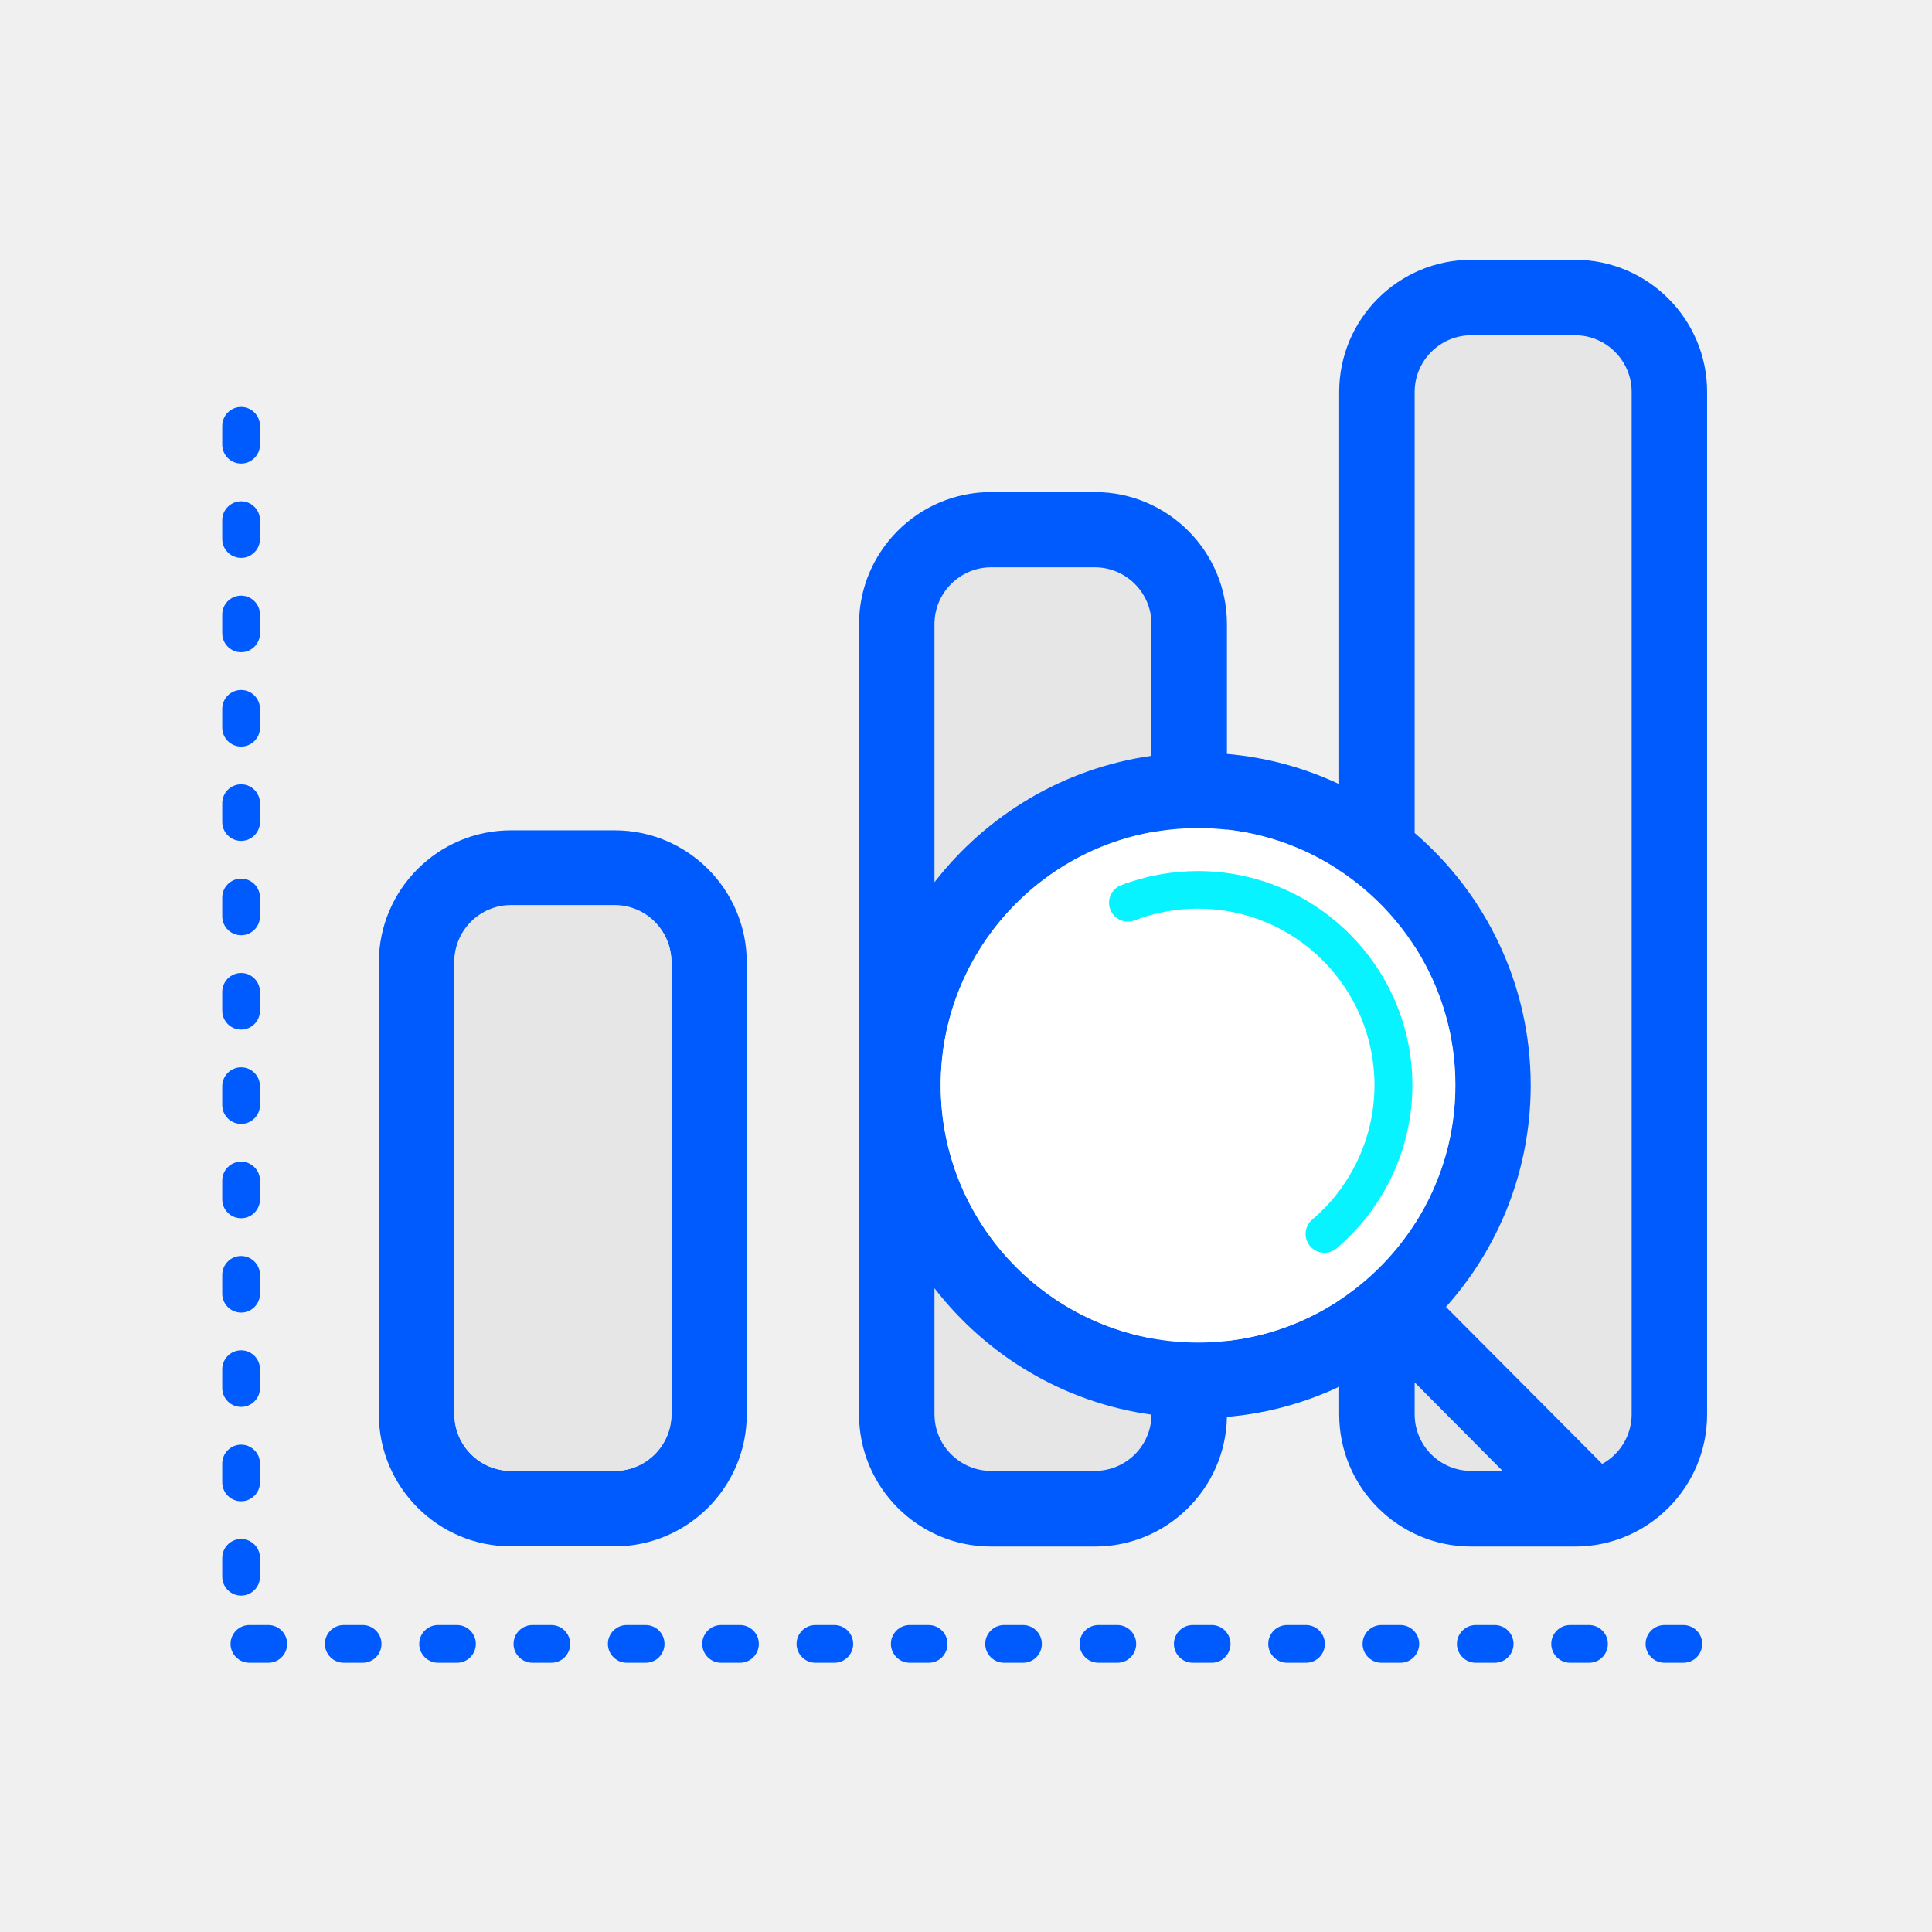
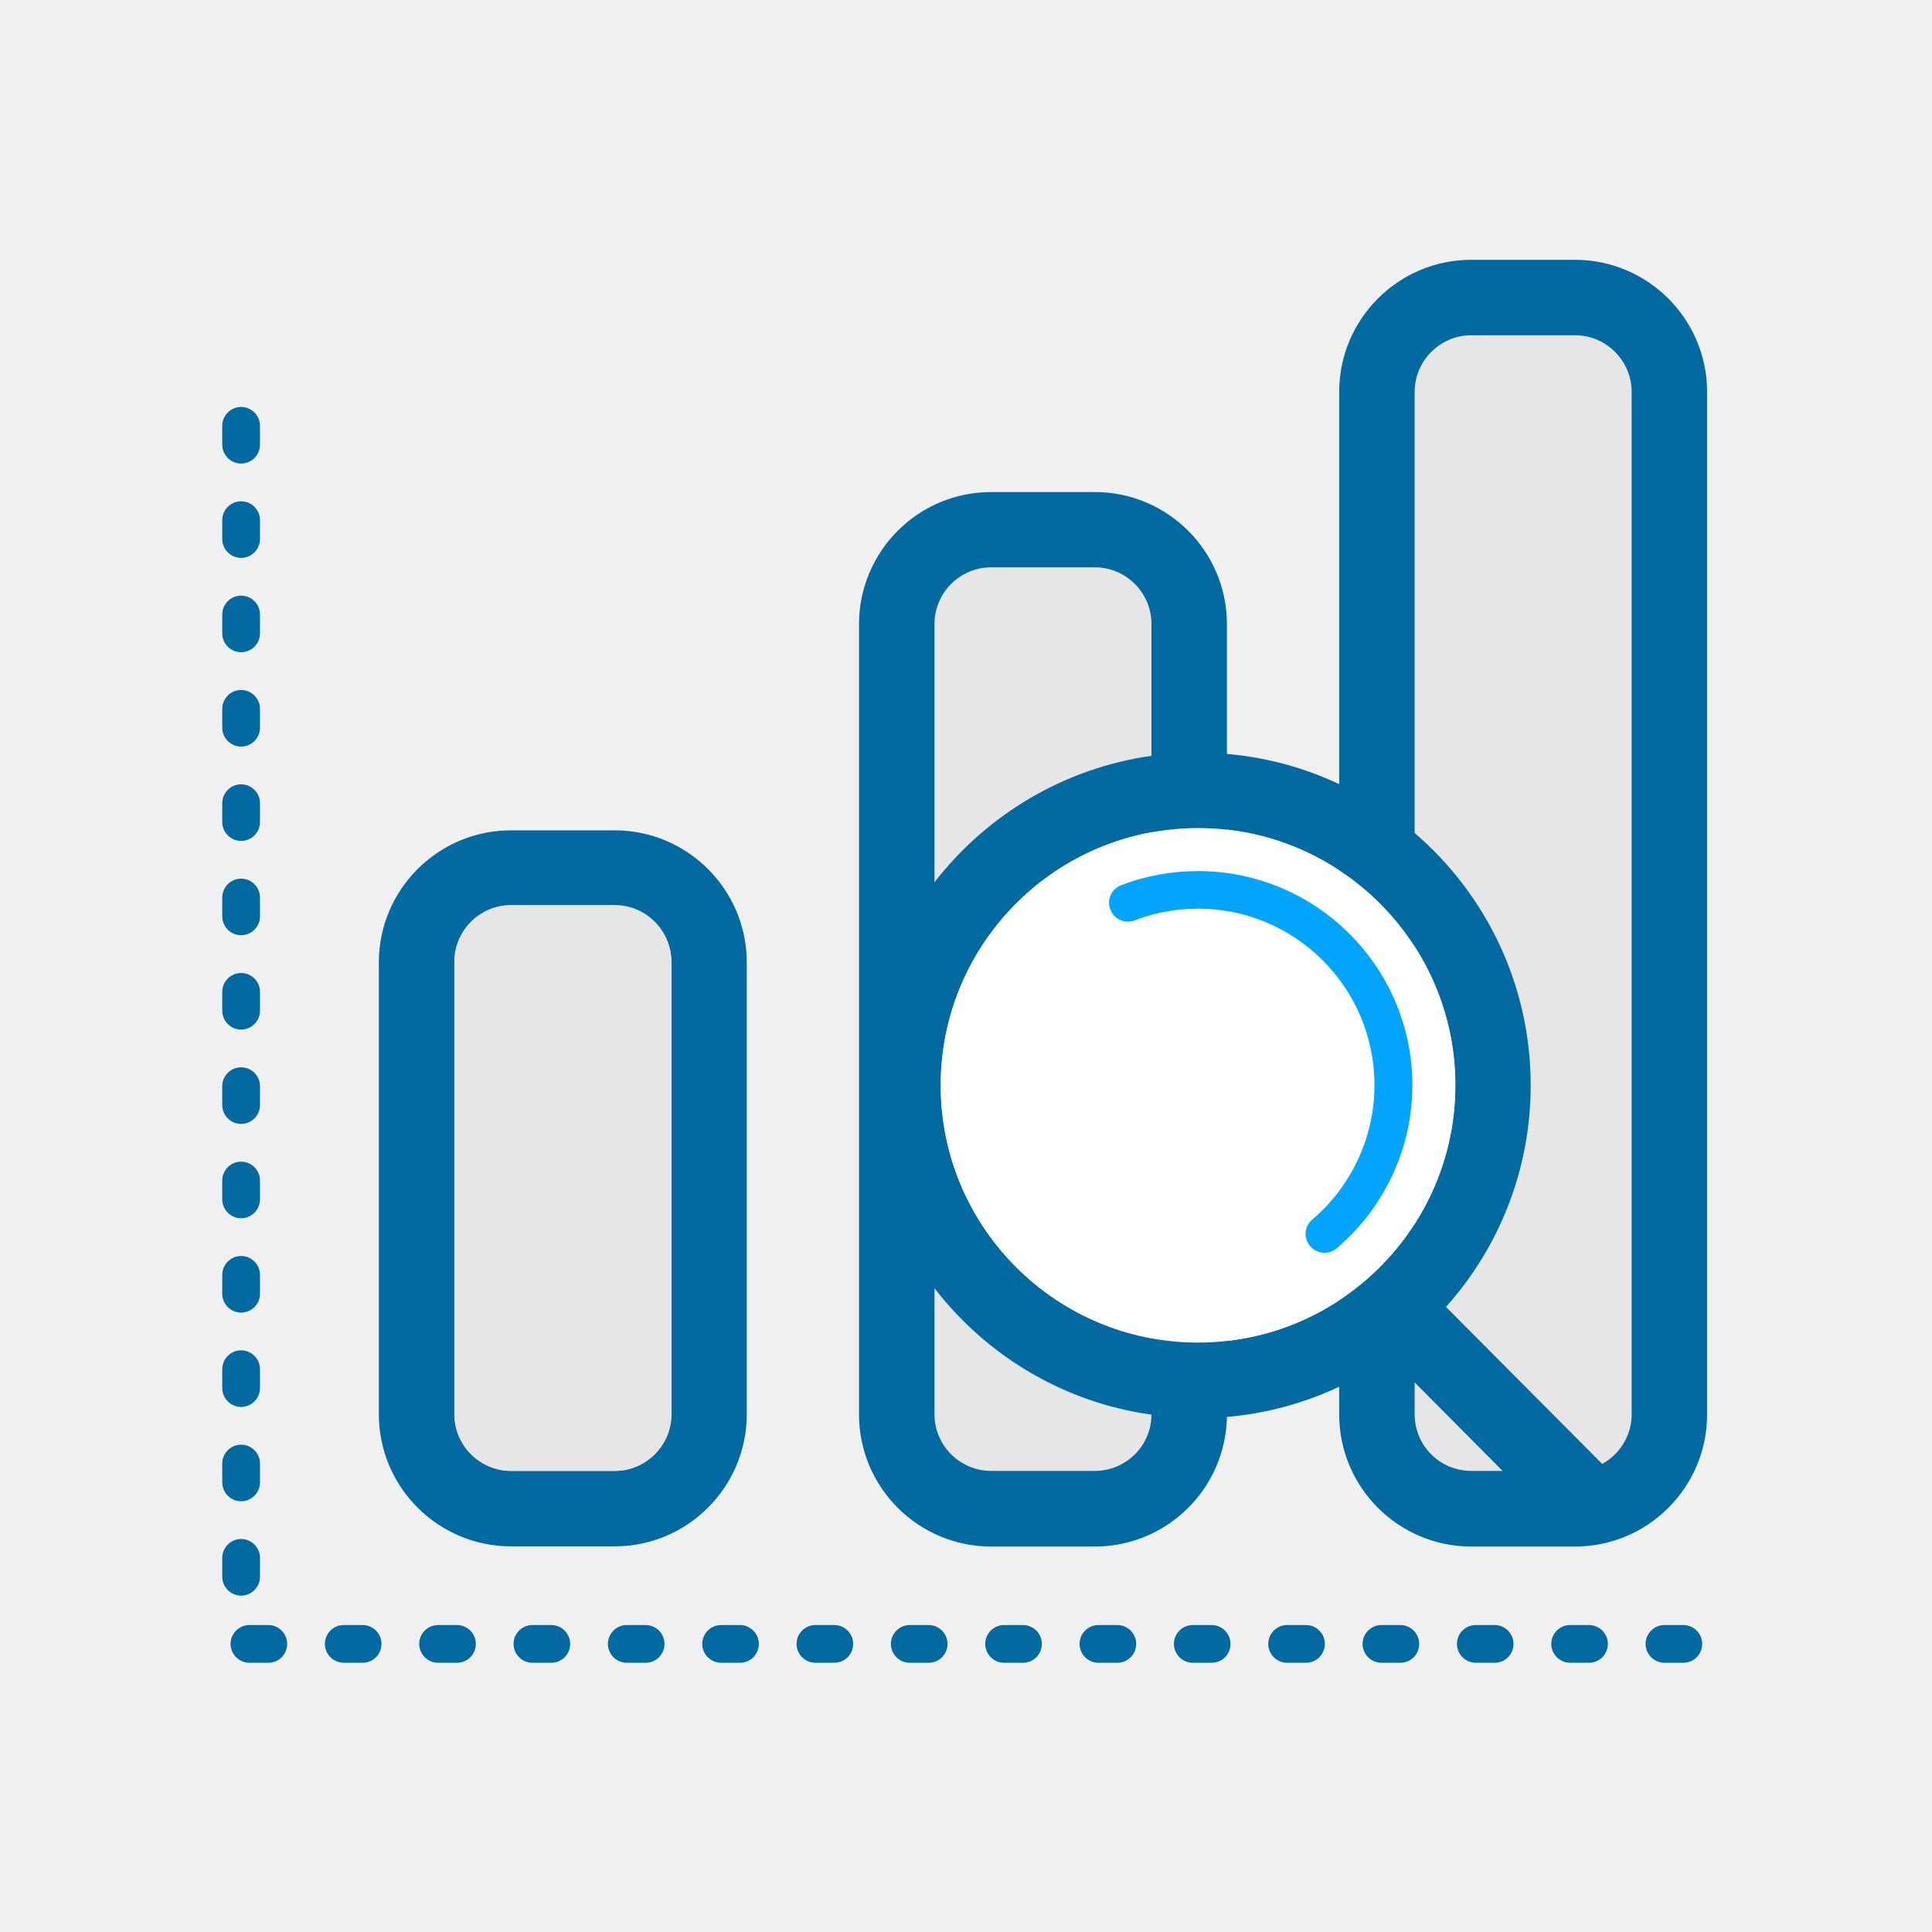
<svg xmlns="http://www.w3.org/2000/svg" width="800px" height="800px" viewBox="0 0 1024 1024" class="icon" version="1.1">
-   <path d="M325.8 819.6h-55c-38.6 0-70-31.4-70-70V510.1c0-38.6 31.4-70 70-70h55c38.6 0 70 31.4 70 70v239.5c0 38.6-31.4 70-70 70z m-54.9-339.5c-16.5 0-30 13.5-30 30v239.5c0 16.5 13.5 30 30 30h55c16.5 0 30-13.5 30-30V510.1c0-16.5-13.5-30-30-30h-55z" fill="#005BFF" />
+   <path d="M325.8 819.6h-55c-38.6 0-70-31.4-70-70V510.1c0-38.6 31.4-70 70-70h55c38.6 0 70 31.4 70 70v239.5c0 38.6-31.4 70-70 70z m-54.9-339.5c-16.5 0-30 13.5-30 30v239.5c0 16.5 13.5 30 30 30h55c16.5 0 30-13.5 30-30V510.1c0-16.5-13.5-30-30-30h-55z" fill="#0369A1" />
  <path d="M834.8 177.7h-55c-16.5 0-30 13.5-30 30v541.9c0 16.5 13.5 30 30 30h55c16.5 0 30-13.5 30-30V207.7c0-16.5-13.5-30-30-30zM580.3 300.7h-55c-16.5 0-30 13.5-30 30v418.9c0 16.5 13.5 30 30 30h55c16.5 0 30-13.5 30-30V330.7c0-16.5-13.5-30-30-30zM325.8 479.7h-55c-16.5 0-30 13.5-30 30v239.9c0 16.5 13.5 30 30 30h55c16.5 0 30-13.5 30-30V509.7c0-16.5-13.4-30-30-30z" fill="#E6E6E6" />
-   <path d="M834.8 137.7h-55c-38.6 0-70 31.4-70 70v207.9c-18.3-8.6-38.4-14.2-59.5-16v-68.8c0-38.6-31.4-70-70-70h-55c-38.6 0-70 31.4-70 70v418.9c0 38.6 31.4 70 70 70h55c38.2 0 69.3-30.7 70-68.7 21.1-1.8 41.2-7.4 59.5-16v14.7c0 38.6 31.4 70 70 70h55c38.6 0 70-31.4 70-70v-542c0-38.6-31.5-70-70-70z m-85 364c13.6 21.2 21.5 46.4 21.5 73.5 0 27-7.9 52.2-21.5 73.5v-147z m-251.2 73.5c0-66.8 48.2-122.5 111.7-134.1v268.2c-63.5-11.6-111.7-67.3-111.7-134.1z m26.7-274.5h55c16.5 0 30 13.5 30 30v69.9c-46.6 6.6-87.4 31.4-115 67V330.7c0-16.5 13.5-30 30-30z m55 478.9h-55c-16.5 0-30-13.5-30-30v-66.8c27.5 35.6 68.3 60.5 115 67-0.1 16.5-13.5 29.8-30 29.8z m70-68.9v-271c21.8 2.4 42 10 59.5 21.6v227.9c-17.5 11.5-37.7 19.1-59.5 21.5z m99.5 38.9v-16.9l46.6 46.9h-16.6c-16.6 0-30-13.4-30-30z m115 0c0 11.3-6.3 21.2-15.6 26.3l-82.8-83.2c27.9-31.2 44.9-72.4 44.9-117.5 0-53.4-23.9-101.4-61.5-133.7V207.7c0-16.5 13.5-30 30-30h55c16.5 0 30 13.5 30 30v541.9zM892.2 881.3h-10c-5.5 0-10-4.5-10-10s4.5-10 10-10h10c5.5 0 10 4.5 10 10s-4.4 10-10 10z m-50 0h-10c-5.5 0-10-4.5-10-10s4.5-10 10-10h10c5.5 0 10 4.5 10 10s-4.4 10-10 10z m-50 0h-10c-5.5 0-10-4.5-10-10s4.5-10 10-10h10c5.5 0 10 4.5 10 10s-4.4 10-10 10z m-50 0h-10c-5.5 0-10-4.5-10-10s4.5-10 10-10h10c5.5 0 10 4.5 10 10s-4.4 10-10 10z m-50 0h-10c-5.5 0-10-4.5-10-10s4.5-10 10-10h10c5.5 0 10 4.5 10 10s-4.4 10-10 10z m-50 0h-10c-5.5 0-10-4.5-10-10s4.5-10 10-10h10c5.5 0 10 4.5 10 10s-4.4 10-10 10z m-50 0h-10c-5.5 0-10-4.5-10-10s4.5-10 10-10h10c5.5 0 10 4.5 10 10s-4.4 10-10 10z m-50 0h-10c-5.5 0-10-4.5-10-10s4.5-10 10-10h10c5.5 0 10 4.5 10 10s-4.4 10-10 10z m-50 0h-10c-5.5 0-10-4.5-10-10s4.5-10 10-10h10c5.5 0 10 4.5 10 10s-4.4 10-10 10z m-50 0h-10c-5.5 0-10-4.5-10-10s4.5-10 10-10h10c5.5 0 10 4.5 10 10s-4.4 10-10 10z m-50 0h-10c-5.5 0-10-4.5-10-10s4.5-10 10-10h10c5.5 0 10 4.5 10 10s-4.4 10-10 10z m-50 0h-10c-5.5 0-10-4.5-10-10s4.5-10 10-10h10c5.5 0 10 4.5 10 10s-4.4 10-10 10z m-50 0h-10c-5.5 0-10-4.5-10-10s4.5-10 10-10h10c5.5 0 10 4.5 10 10s-4.4 10-10 10z m-50 0h-10c-5.5 0-10-4.5-10-10s4.5-10 10-10h10c5.5 0 10 4.5 10 10s-4.4 10-10 10z m-50 0h-10c-5.5 0-10-4.5-10-10s4.5-10 10-10h10c5.5 0 10 4.5 10 10s-4.4 10-10 10z m-50 0h-10c-5.5 0-10-4.5-10-10s4.5-10 10-10h10c5.5 0 10 4.5 10 10s-4.4 10-10 10z m-14.4-35.6c-5.5 0-10-4.5-10-10v-10c0-5.5 4.5-10 10-10s10 4.5 10 10v10c0 5.5-4.5 10-10 10z m0-50c-5.5 0-10-4.5-10-10v-10c0-5.5 4.5-10 10-10s10 4.5 10 10v10c0 5.5-4.5 10-10 10z m0-50c-5.5 0-10-4.5-10-10v-10c0-5.5 4.5-10 10-10s10 4.5 10 10v10c0 5.5-4.5 10-10 10z m0-50c-5.5 0-10-4.5-10-10v-10c0-5.5 4.5-10 10-10s10 4.5 10 10v10c0 5.5-4.5 10-10 10z m0-50c-5.5 0-10-4.5-10-10v-10c0-5.5 4.5-10 10-10s10 4.5 10 10v10c0 5.5-4.5 10-10 10z m0-50c-5.5 0-10-4.5-10-10v-10c0-5.5 4.5-10 10-10s10 4.5 10 10v10c0 5.5-4.5 10-10 10z m0-50c-5.5 0-10-4.5-10-10v-10c0-5.5 4.5-10 10-10s10 4.5 10 10v10c0 5.5-4.5 10-10 10z m0-50c-5.5 0-10-4.5-10-10v-10c0-5.5 4.5-10 10-10s10 4.5 10 10v10c0 5.5-4.5 10-10 10z m0-50c-5.5 0-10-4.5-10-10v-10c0-5.5 4.5-10 10-10s10 4.5 10 10v10c0 5.5-4.5 10-10 10z m0-50c-5.5 0-10-4.5-10-10v-10c0-5.5 4.5-10 10-10s10 4.5 10 10v10c0 5.5-4.5 10-10 10z m0-50c-5.5 0-10-4.5-10-10v-10c0-5.5 4.5-10 10-10s10 4.5 10 10v10c0 5.5-4.5 10-10 10z m0-50c-5.5 0-10-4.5-10-10v-10c0-5.5 4.5-10 10-10s10 4.5 10 10v10c0 5.5-4.5 10-10 10z m0-50c-5.5 0-10-4.5-10-10v-10c0-5.5 4.5-10 10-10s10 4.5 10 10v10c0 5.5-4.5 10-10 10z" fill="#005BFF" />
+   <path d="M834.8 137.7h-55c-38.6 0-70 31.4-70 70v207.9c-18.3-8.6-38.4-14.2-59.5-16v-68.8c0-38.6-31.4-70-70-70h-55c-38.6 0-70 31.4-70 70v418.9c0 38.6 31.4 70 70 70h55c38.2 0 69.3-30.7 70-68.7 21.1-1.8 41.2-7.4 59.5-16v14.7c0 38.6 31.4 70 70 70h55c38.6 0 70-31.4 70-70v-542c0-38.6-31.5-70-70-70z m-85 364c13.6 21.2 21.5 46.4 21.5 73.5 0 27-7.9 52.2-21.5 73.5v-147z m-251.2 73.5c0-66.8 48.2-122.5 111.7-134.1v268.2c-63.5-11.6-111.7-67.3-111.7-134.1z m26.7-274.5h55c16.5 0 30 13.5 30 30v69.9c-46.6 6.6-87.4 31.4-115 67V330.7c0-16.5 13.5-30 30-30z m55 478.9h-55c-16.5 0-30-13.5-30-30v-66.8c27.5 35.6 68.3 60.5 115 67-0.1 16.5-13.5 29.8-30 29.8z m70-68.9v-271c21.8 2.4 42 10 59.5 21.6v227.9c-17.5 11.5-37.7 19.1-59.5 21.5z m99.5 38.9v-16.9l46.6 46.9h-16.6c-16.6 0-30-13.4-30-30z m115 0c0 11.3-6.3 21.2-15.6 26.3l-82.8-83.2c27.9-31.2 44.9-72.4 44.9-117.5 0-53.4-23.9-101.4-61.5-133.7V207.7c0-16.5 13.5-30 30-30h55c16.5 0 30 13.5 30 30v541.9zM892.2 881.3h-10c-5.5 0-10-4.5-10-10s4.5-10 10-10h10c5.5 0 10 4.5 10 10s-4.4 10-10 10z m-50 0h-10c-5.5 0-10-4.5-10-10s4.5-10 10-10h10c5.5 0 10 4.5 10 10s-4.4 10-10 10z m-50 0h-10c-5.5 0-10-4.5-10-10s4.5-10 10-10h10c5.5 0 10 4.5 10 10s-4.4 10-10 10z m-50 0h-10c-5.5 0-10-4.5-10-10s4.5-10 10-10h10c5.5 0 10 4.5 10 10s-4.4 10-10 10z m-50 0h-10c-5.5 0-10-4.5-10-10s4.5-10 10-10h10c5.5 0 10 4.5 10 10s-4.4 10-10 10z m-50 0h-10c-5.5 0-10-4.5-10-10s4.5-10 10-10h10c5.5 0 10 4.5 10 10s-4.4 10-10 10z m-50 0h-10c-5.5 0-10-4.5-10-10s4.5-10 10-10h10c5.5 0 10 4.5 10 10s-4.4 10-10 10z m-50 0h-10c-5.5 0-10-4.5-10-10s4.5-10 10-10h10c5.5 0 10 4.5 10 10s-4.4 10-10 10z m-50 0h-10c-5.5 0-10-4.5-10-10s4.5-10 10-10h10c5.5 0 10 4.5 10 10s-4.4 10-10 10z m-50 0h-10c-5.5 0-10-4.5-10-10s4.5-10 10-10h10c5.5 0 10 4.5 10 10s-4.4 10-10 10z m-50 0h-10c-5.5 0-10-4.5-10-10s4.5-10 10-10h10c5.5 0 10 4.5 10 10s-4.4 10-10 10z m-50 0h-10c-5.5 0-10-4.5-10-10s4.5-10 10-10h10c5.5 0 10 4.5 10 10s-4.4 10-10 10z m-50 0h-10c-5.5 0-10-4.5-10-10s4.5-10 10-10h10c5.5 0 10 4.5 10 10s-4.4 10-10 10z m-50 0h-10c-5.5 0-10-4.5-10-10s4.5-10 10-10h10c5.5 0 10 4.5 10 10s-4.4 10-10 10z m-50 0h-10c-5.5 0-10-4.5-10-10s4.5-10 10-10h10c5.5 0 10 4.5 10 10s-4.4 10-10 10z m-50 0h-10c-5.5 0-10-4.5-10-10s4.5-10 10-10h10c5.5 0 10 4.5 10 10s-4.4 10-10 10z m-14.4-35.6c-5.5 0-10-4.5-10-10v-10c0-5.5 4.5-10 10-10s10 4.5 10 10v10c0 5.5-4.5 10-10 10z m0-50c-5.5 0-10-4.5-10-10v-10c0-5.5 4.5-10 10-10s10 4.5 10 10v10c0 5.5-4.5 10-10 10z m0-50c-5.5 0-10-4.5-10-10v-10c0-5.5 4.5-10 10-10s10 4.5 10 10v10c0 5.5-4.5 10-10 10z m0-50c-5.5 0-10-4.5-10-10v-10c0-5.5 4.5-10 10-10s10 4.5 10 10v10c0 5.5-4.5 10-10 10z m0-50c-5.5 0-10-4.5-10-10v-10c0-5.5 4.5-10 10-10s10 4.5 10 10v10c0 5.5-4.5 10-10 10z m0-50c-5.5 0-10-4.5-10-10v-10c0-5.5 4.5-10 10-10s10 4.5 10 10v10c0 5.5-4.5 10-10 10z m0-50c-5.5 0-10-4.5-10-10v-10c0-5.5 4.5-10 10-10s10 4.5 10 10v10c0 5.5-4.5 10-10 10z m0-50c-5.5 0-10-4.5-10-10v-10c0-5.5 4.5-10 10-10s10 4.5 10 10v10c0 5.5-4.5 10-10 10z m0-50c-5.5 0-10-4.5-10-10v-10c0-5.5 4.5-10 10-10s10 4.5 10 10v10c0 5.5-4.5 10-10 10z m0-50c-5.5 0-10-4.5-10-10v-10c0-5.5 4.5-10 10-10s10 4.5 10 10v10c0 5.5-4.5 10-10 10z m0-50c-5.5 0-10-4.5-10-10v-10c0-5.5 4.5-10 10-10s10 4.5 10 10v10c0 5.5-4.5 10-10 10z m0-50c-5.5 0-10-4.5-10-10v-10c0-5.5 4.5-10 10-10s10 4.5 10 10v10c0 5.5-4.5 10-10 10z m0-50c-5.5 0-10-4.5-10-10v-10c0-5.5 4.5-10 10-10s10 4.5 10 10v10c0 5.5-4.5 10-10 10z" fill="#0369A1" />
  <path d="M635 438.9c-75.2 0-136.4 61.2-136.4 136.4S559.8 711.6 635 711.6s136.4-61.2 136.4-136.4S710.2 438.9 635 438.9z" fill="#FFFFFF" />
-   <path d="M635 461.7c-14 0-27.8 2.5-40.8 7.5-5.2 2-7.7 7.8-5.7 12.9 2 5.2 7.8 7.7 12.9 5.7 10.7-4.1 22-6.2 33.6-6.2 51.6 0 93.5 42 93.5 93.5 0 19.7-6.1 38.5-17.5 54.5-4.4 6.2-9.6 11.8-15.5 16.8-4.2 3.6-4.7 9.9-1.1 14.1 2 2.3 4.8 3.5 7.6 3.5 2.3 0 4.6-0.8 6.5-2.4 7-6 13.4-12.8 18.8-20.4 13.9-19.4 21.3-42.2 21.3-66.2-0.1-62.4-51-113.3-113.6-113.3z" fill="#06F3FF" />
+   <path d="M635 461.7c-14 0-27.8 2.5-40.8 7.5-5.2 2-7.7 7.8-5.7 12.9 2 5.2 7.8 7.7 12.9 5.7 10.7-4.1 22-6.2 33.6-6.2 51.6 0 93.5 42 93.5 93.5 0 19.7-6.1 38.5-17.5 54.5-4.4 6.2-9.6 11.8-15.5 16.8-4.2 3.6-4.7 9.9-1.1 14.1 2 2.3 4.8 3.5 7.6 3.5 2.3 0 4.6-0.8 6.5-2.4 7-6 13.4-12.8 18.8-20.4 13.9-19.4 21.3-42.2 21.3-66.2-0.1-62.4-51-113.3-113.6-113.3z" fill="#03a4fc" />
</svg>
